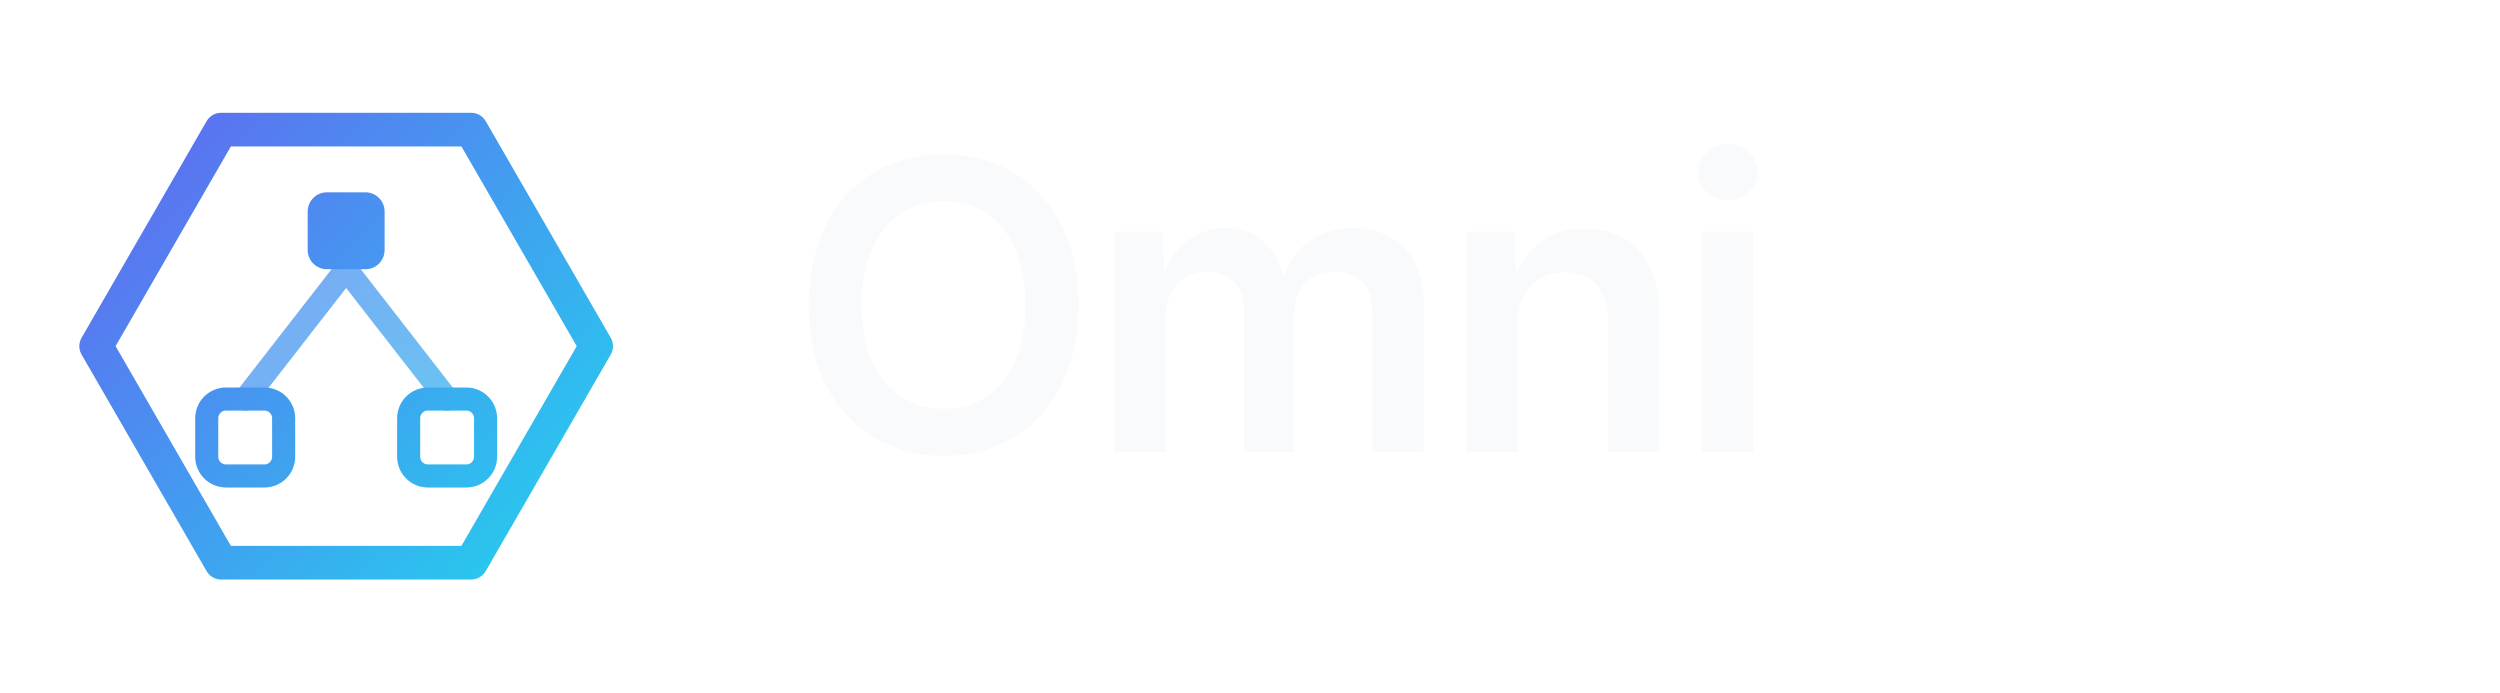
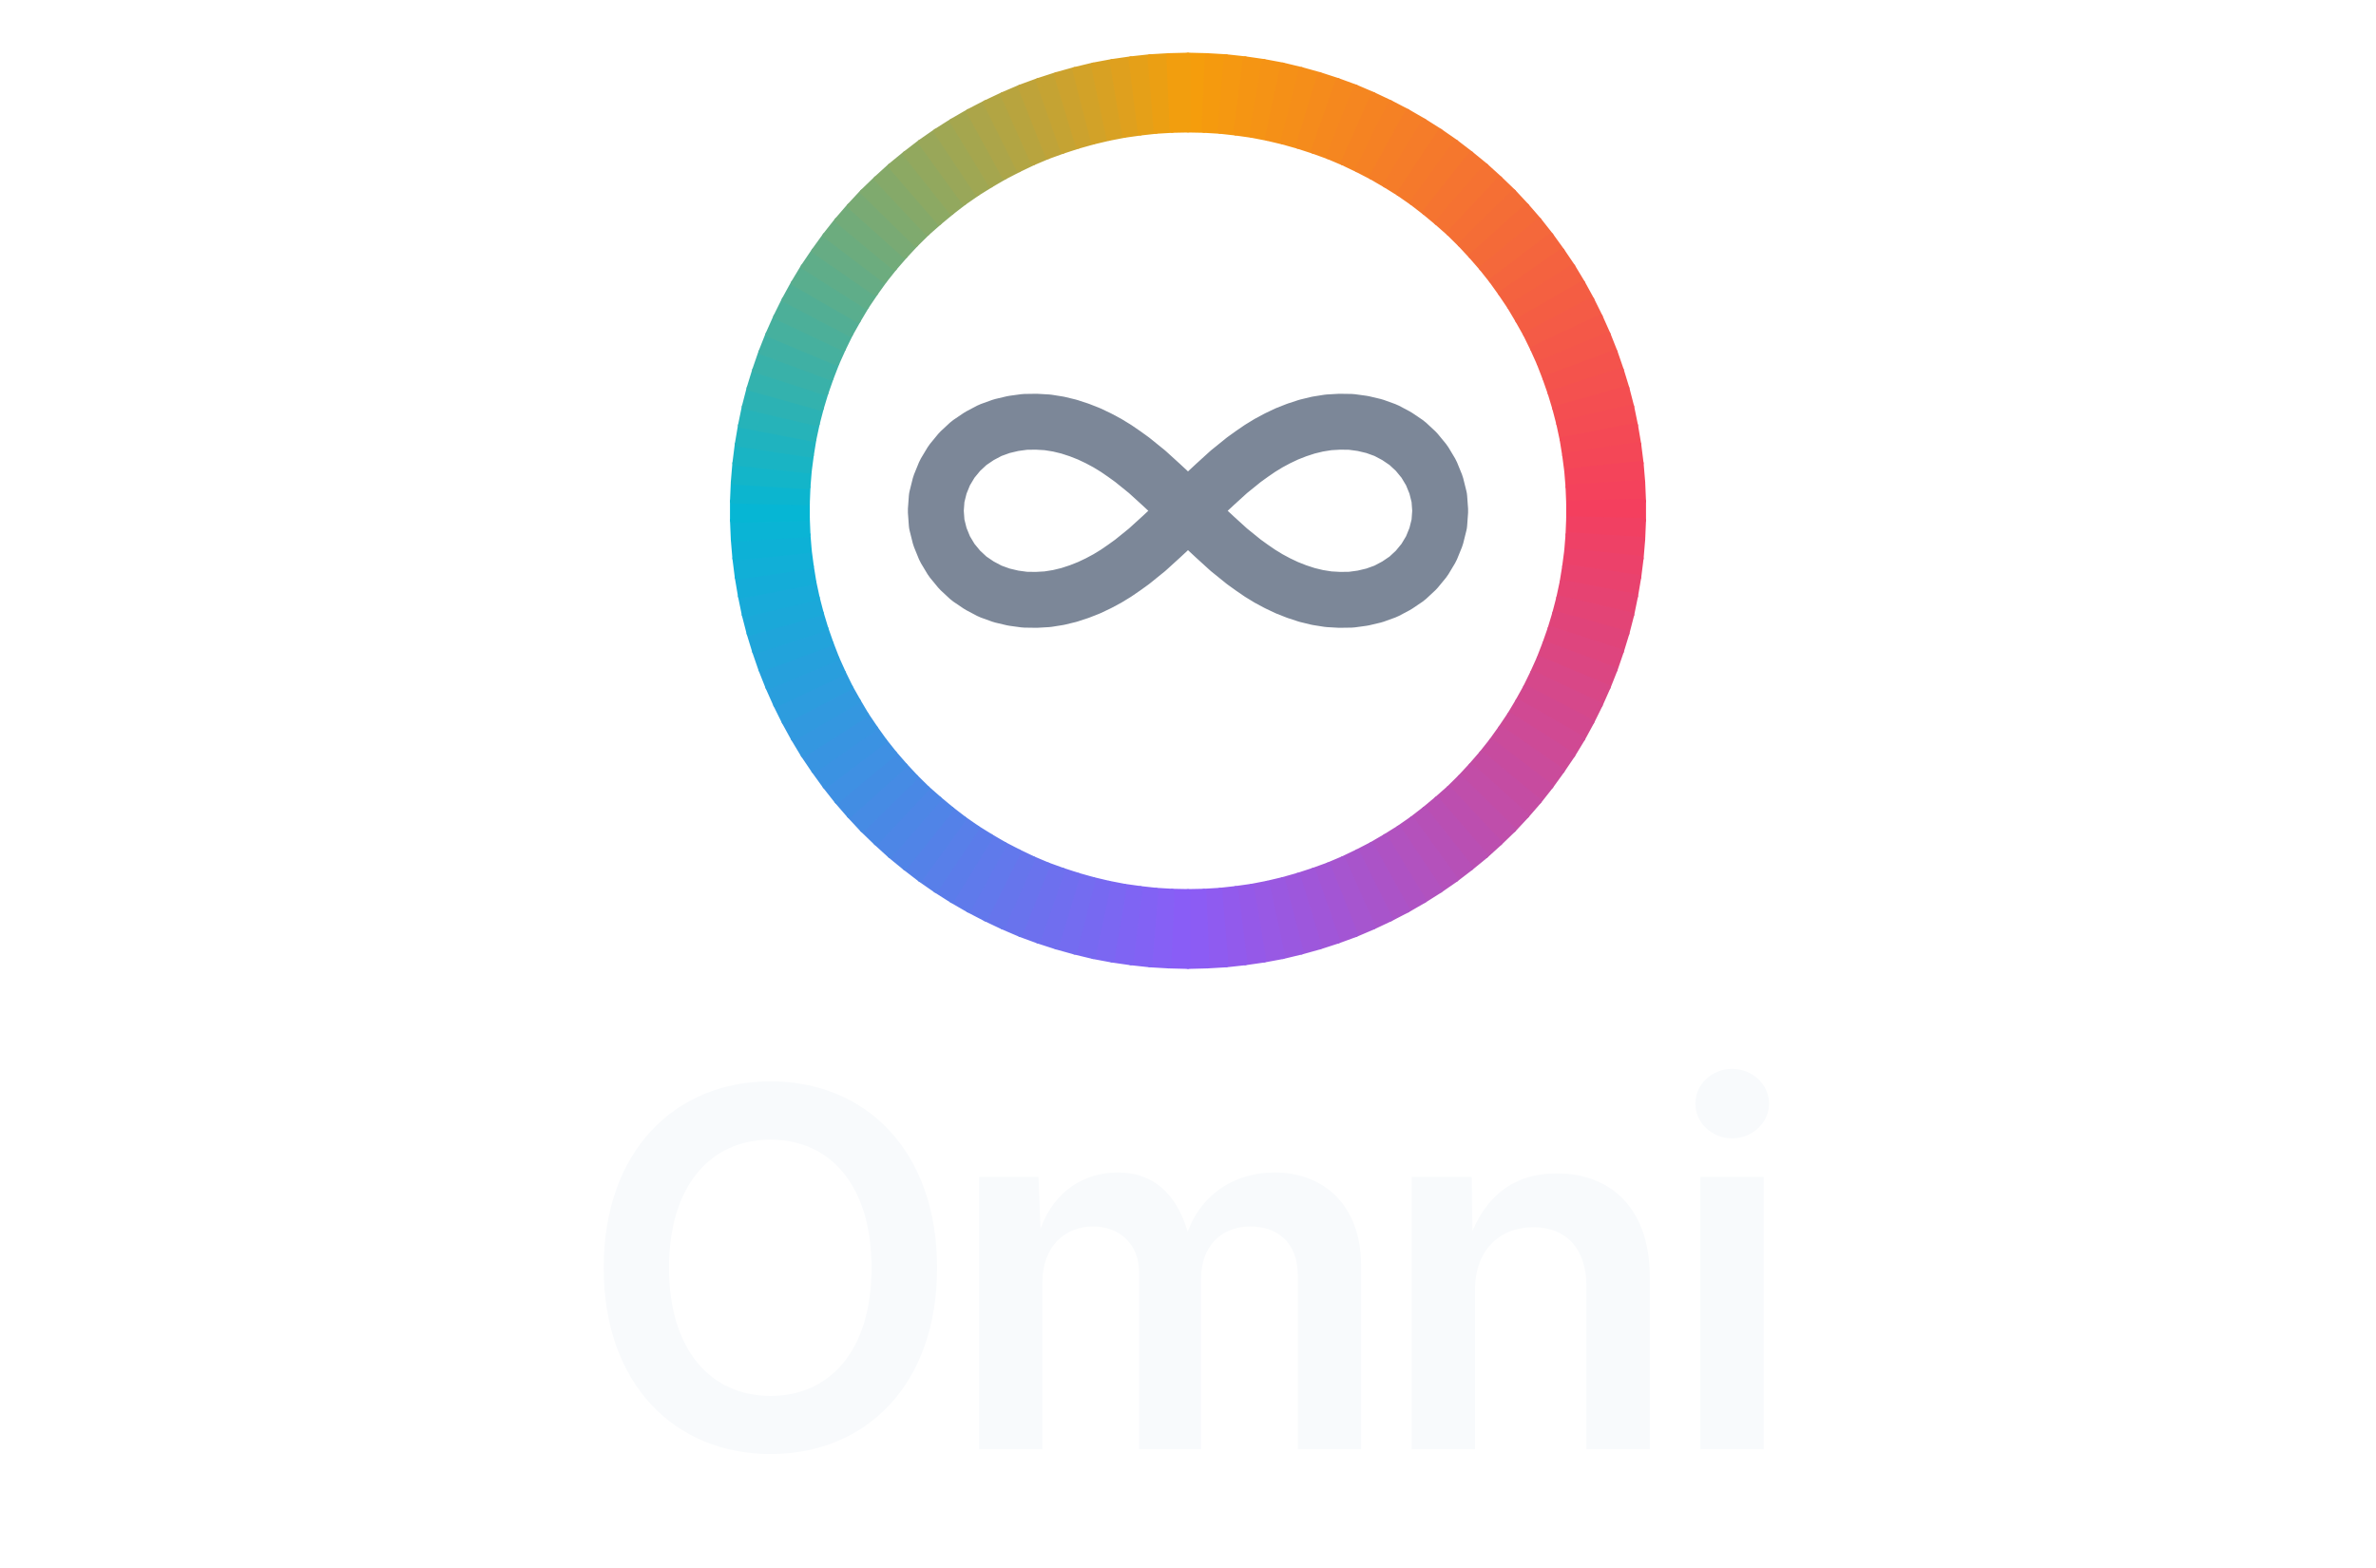
- <svg xmlns="http://www.w3.org/2000/svg" viewBox="0 0 260 72" width="260" height="72" role="img" aria-label="Omni">
-   <defs>
-     <linearGradient id="omniGrad" x1="6" y1="8" x2="58" y2="56" gradientUnits="userSpaceOnUse">
-       <stop offset="0" stop-color="#6366f1" />
-       <stop offset="1" stop-color="#22d3ee" />
-     </linearGradient>
-   </defs>
-   <g transform="translate(4 4)">
-     <path d="M45 9.48 L58 32 L45 54.52 L19 54.52 L6 32 L19 9.48 Z" fill="none" stroke="url(#omniGrad)" stroke-width="3.5" stroke-linejoin="round" />
-     <path d="M32 24 L21.5 37.5 M32 24 L42.5 37.5" fill="none" stroke="url(#omniGrad)" stroke-width="2.4" stroke-linecap="round" opacity="0.75" />
-     <rect x="17.5" y="37.5" width="8" height="8" rx="2" fill="none" stroke="url(#omniGrad)" stroke-width="2.4" />
-     <rect x="38.5" y="37.5" width="8" height="8" rx="2" fill="none" stroke="url(#omniGrad)" stroke-width="2.4" />
-     <rect x="28" y="16" width="8" height="8" rx="2" fill="url(#omniGrad)" />
-   </g>
-   <text x="82" y="47" font-family="Inter,'SF Pro Display','Segoe UI',Roboto,'Helvetica Neue',Arial,sans-serif" font-size="42" font-weight="600" letter-spacing="-1.2" fill="#f8fafc">Omni</text>
+ <svg xmlns="http://www.w3.org/2000/svg" viewBox="0 0 200 132" width="200" height="132" role="img" aria-label="Omni">
+   <svg x="57" y="0" width="86" height="86" viewBox="0 0 64 64">
+     <path d="M32.00 32.00 L31.59 31.59 L31.17 31.17 L30.75 30.76 L30.32 30.36 L29.88 29.96 L29.44 29.56 L28.97 29.18 L28.50 28.80 L28.00 28.44 L27.49 28.09 L26.95 27.76 L26.39 27.46 L25.80 27.18 L25.19 26.94 L24.55 26.73 L23.89 26.57 L23.20 26.46 L22.50 26.42 L21.78 26.43 L21.05 26.53 L20.33 26.70 L19.61 26.96 L18.93 27.32 L18.28 27.76 L17.70 28.30 L17.19 28.92 L16.77 29.62 L16.46 30.38 L16.26 31.18 L16.20 32.00 L16.26 32.82 L16.46 33.62 L16.77 34.38 L17.19 35.08 L17.70 35.70 L18.28 36.24 L18.93 36.68 L19.61 37.04 L20.33 37.30 L21.05 37.47 L21.78 37.57 L22.50 37.58 L23.20 37.54 L23.89 37.43 L24.55 37.27 L25.19 37.06 L25.80 36.82 L26.39 36.54 L26.95 36.24 L27.49 35.91 L28.00 35.56 L28.50 35.20 L28.97 34.82 L29.44 34.44 L29.88 34.04 L30.32 33.64 L30.75 33.24 L31.17 32.83 L31.59 32.41 L32.00 32.00 L32.41 31.59 L32.83 31.17 L33.25 30.76 L33.68 30.36 L34.12 29.96 L34.56 29.56 L35.03 29.18 L35.50 28.80 L36.00 28.44 L36.51 28.09 L37.05 27.76 L37.61 27.46 L38.20 27.18 L38.81 26.94 L39.45 26.73 L40.11 26.57 L40.80 26.46 L41.50 26.42 L42.22 26.43 L42.95 26.53 L43.67 26.70 L44.39 26.96 L45.07 27.32 L45.72 27.76 L46.30 28.30 L46.81 28.92 L47.23 29.62 L47.54 30.38 L47.74 31.18 L47.80 32.00 L47.74 32.82 L47.54 33.62 L47.23 34.38 L46.81 35.08 L46.30 35.70 L45.72 36.24 L45.07 36.68 L44.39 37.04 L43.67 37.30 L42.95 37.47 L42.22 37.57 L41.50 37.58 L40.80 37.54 L40.11 37.43 L39.45 37.27 L38.81 37.06 L38.20 36.82 L37.61 36.54 L37.05 36.24 L36.51 35.91 L36.00 35.56 L35.50 35.20 L35.03 34.82 L34.56 34.44 L34.12 34.04 L33.68 33.64 L33.25 33.24 L32.83 32.83 L32.41 32.41 L32.00 32.00 Z" fill="none" stroke="#7c8798" stroke-width="3.5" stroke-linejoin="round" />
+     <g>
+       <path d="M32.00 3.45 L33.20 3.48 L33.00 8.17 L32.00 8.15 Z" fill="#f59d0c" stroke="#f59d0c" stroke-width="0.3" stroke-linejoin="round" />
+       <path d="M33.20 3.48 L34.39 3.55 L34.00 8.23 L33.00 8.17 Z" fill="#f59a0e" stroke="#f59a0e" stroke-width="0.3" stroke-linejoin="round" />
+       <path d="M34.39 3.55 L35.58 3.68 L34.99 8.34 L34.00 8.23 Z" fill="#f59811" stroke="#f59811" stroke-width="0.3" stroke-linejoin="round" />
+       <path d="M35.58 3.68 L36.76 3.85 L35.98 8.48 L34.99 8.34 Z" fill="#f59513" stroke="#f59513" stroke-width="0.3" stroke-linejoin="round" />
+       <path d="M36.76 3.85 L37.94 4.07 L36.96 8.67 L35.98 8.48 Z" fill="#f59315" stroke="#f59315" stroke-width="0.3" stroke-linejoin="round" />
+       <path d="M37.94 4.07 L39.10 4.35 L37.93 8.90 L36.96 8.67 Z" fill="#f59017" stroke="#f59017" stroke-width="0.3" stroke-linejoin="round" />
+       <path d="M39.10 4.35 L40.25 4.67 L38.89 9.17 L37.93 8.90 Z" fill="#f58e19" stroke="#f58e19" stroke-width="0.3" stroke-linejoin="round" />
+       <path d="M40.25 4.67 L41.39 5.04 L39.84 9.48 L38.89 9.17 Z" fill="#f58b1c" stroke="#f58b1c" stroke-width="0.3" stroke-linejoin="round" />
+       <path d="M41.39 5.04 L42.51 5.45 L40.78 9.82 L39.84 9.48 Z" fill="#f5881e" stroke="#f5881e" stroke-width="0.3" stroke-linejoin="round" />
+       <path d="M42.51 5.45 L43.61 5.92 L41.70 10.21 L40.78 9.82 Z" fill="#f58620" stroke="#f58620" stroke-width="0.3" stroke-linejoin="round" />
+       <path d="M43.61 5.92 L44.69 6.43 L42.60 10.64 L41.70 10.21 Z" fill="#f58322" stroke="#f58322" stroke-width="0.3" stroke-linejoin="round" />
+       <path d="M44.69 6.43 L45.75 6.98 L43.49 11.10 L42.60 10.64 Z" fill="#f58124" stroke="#f58124" stroke-width="0.3" stroke-linejoin="round" />
+       <path d="M45.75 6.98 L46.79 7.58 L44.35 11.60 L43.49 11.10 Z" fill="#f57e27" stroke="#f57e27" stroke-width="0.3" stroke-linejoin="round" />
+       <path d="M46.79 7.58 L47.80 8.22 L45.20 12.13 L44.35 11.60 Z" fill="#f57c29" stroke="#f57c29" stroke-width="0.3" stroke-linejoin="round" />
+       <path d="M47.80 8.22 L48.78 8.90 L46.02 12.70 L45.20 12.13 Z" fill="#f5792b" stroke="#f5792b" stroke-width="0.3" stroke-linejoin="round" />
+       <path d="M48.78 8.90 L49.73 9.63 L46.81 13.31 L46.02 12.70 Z" fill="#f5772d" stroke="#f5772d" stroke-width="0.3" stroke-linejoin="round" />
+       <path d="M49.73 9.63 L50.66 10.39 L47.58 13.95 L46.81 13.31 Z" fill="#f57430" stroke="#f57430" stroke-width="0.3" stroke-linejoin="round" />
+       <path d="M50.66 10.39 L51.54 11.19 L48.33 14.61 L47.58 13.95 Z" fill="#f57232" stroke="#f57232" stroke-width="0.3" stroke-linejoin="round" />
+       <path d="M51.54 11.19 L52.40 12.02 L49.04 15.31 L48.33 14.61 Z" fill="#f56f34" stroke="#f56f34" stroke-width="0.3" stroke-linejoin="round" />
+       <path d="M52.40 12.02 L53.22 12.90 L49.72 16.04 L49.04 15.31 Z" fill="#f46d36" stroke="#f46d36" stroke-width="0.3" stroke-linejoin="round" />
+       <path d="M53.22 12.90 L54.00 13.80 L50.38 16.80 L49.72 16.04 Z" fill="#f46a38" stroke="#f46a38" stroke-width="0.3" stroke-linejoin="round" />
+       <path d="M54.00 13.80 L54.74 14.74 L51.00 17.58 L50.38 16.80 Z" fill="#f4683b" stroke="#f4683b" stroke-width="0.3" stroke-linejoin="round" />
+       <path d="M54.74 14.74 L55.44 15.71 L51.58 18.39 L51.00 17.58 Z" fill="#f4653d" stroke="#f4653d" stroke-width="0.3" stroke-linejoin="round" />
+       <path d="M55.44 15.71 L56.11 16.70 L52.14 19.22 L51.58 18.39 Z" fill="#f4623f" stroke="#f4623f" stroke-width="0.3" stroke-linejoin="round" />
+       <path d="M56.11 16.70 L56.73 17.73 L52.65 20.08 L52.14 19.22 Z" fill="#f46041" stroke="#f46041" stroke-width="0.3" stroke-linejoin="round" />
+       <path d="M56.73 17.73 L57.30 18.77 L53.14 20.95 L52.65 20.08 Z" fill="#f45d43" stroke="#f45d43" stroke-width="0.3" stroke-linejoin="round" />
+       <path d="M57.30 18.77 L57.83 19.84 L53.58 21.85 L53.14 20.95 Z" fill="#f45b46" stroke="#f45b46" stroke-width="0.3" stroke-linejoin="round" />
+       <path d="M57.83 19.84 L58.32 20.94 L53.99 22.76 L53.58 21.85 Z" fill="#f45848" stroke="#f45848" stroke-width="0.3" stroke-linejoin="round" />
+       <path d="M58.32 20.94 L58.76 22.05 L54.35 23.69 L53.99 22.76 Z" fill="#f4564a" stroke="#f4564a" stroke-width="0.3" stroke-linejoin="round" />
+       <path d="M58.76 22.05 L59.15 23.18 L54.68 24.63 L54.35 23.69 Z" fill="#f4534c" stroke="#f4534c" stroke-width="0.3" stroke-linejoin="round" />
+       <path d="M59.15 23.18 L59.50 24.32 L54.97 25.59 L54.68 24.63 Z" fill="#f4514f" stroke="#f4514f" stroke-width="0.3" stroke-linejoin="round" />
+       <path d="M59.50 24.32 L59.80 25.48 L55.22 26.55 L54.97 25.59 Z" fill="#f44e51" stroke="#f44e51" stroke-width="0.3" stroke-linejoin="round" />
+       <path d="M59.80 25.48 L60.04 26.65 L55.43 27.53 L55.22 26.55 Z" fill="#f44c53" stroke="#f44c53" stroke-width="0.3" stroke-linejoin="round" />
+       <path d="M60.04 26.65 L60.24 27.83 L55.59 28.52 L55.43 27.53 Z" fill="#f44955" stroke="#f44955" stroke-width="0.3" stroke-linejoin="round" />
+       <path d="M60.24 27.83 L60.39 29.02 L55.72 29.51 L55.59 28.52 Z" fill="#f44757" stroke="#f44757" stroke-width="0.3" stroke-linejoin="round" />
+       <path d="M60.39 29.02 L60.49 30.21 L55.80 30.50 L55.72 29.51 Z" fill="#f4445a" stroke="#f4445a" stroke-width="0.3" stroke-linejoin="round" />
+       <path d="M60.49 30.21 L60.54 31.40 L55.84 31.50 L55.80 30.50 Z" fill="#f4425c" stroke="#f4425c" stroke-width="0.3" stroke-linejoin="round" />
+       <path d="M60.54 31.40 L60.54 32.60 L55.84 32.50 L55.84 31.50 Z" fill="#f43f5e" stroke="#f43f5e" stroke-width="0.3" stroke-linejoin="round" />
+       <path d="M60.54 32.60 L60.49 33.79 L55.80 33.50 L55.84 32.50 Z" fill="#f14062" stroke="#f14062" stroke-width="0.3" stroke-linejoin="round" />
+       <path d="M60.49 33.79 L60.39 34.98 L55.72 34.49 L55.80 33.50 Z" fill="#ee4166" stroke="#ee4166" stroke-width="0.3" stroke-linejoin="round" />
+       <path d="M60.39 34.98 L60.24 36.17 L55.59 35.48 L55.72 34.49 Z" fill="#ec416a" stroke="#ec416a" stroke-width="0.3" stroke-linejoin="round" />
+       <path d="M60.24 36.17 L60.04 37.35 L55.43 36.47 L55.59 35.48 Z" fill="#e9426e" stroke="#e9426e" stroke-width="0.3" stroke-linejoin="round" />
+       <path d="M60.04 37.35 L59.80 38.52 L55.22 37.45 L55.43 36.47 Z" fill="#e64372" stroke="#e64372" stroke-width="0.3" stroke-linejoin="round" />
+       <path d="M59.80 38.52 L59.50 39.68 L54.97 38.41 L55.22 37.45 Z" fill="#e34476" stroke="#e34476" stroke-width="0.3" stroke-linejoin="round" />
+       <path d="M59.50 39.68 L59.15 40.82 L54.68 39.37 L54.97 38.41 Z" fill="#e0447a" stroke="#e0447a" stroke-width="0.3" stroke-linejoin="round" />
+       <path d="M59.15 40.82 L58.76 41.95 L54.35 40.31 L54.68 39.37 Z" fill="#de457e" stroke="#de457e" stroke-width="0.3" stroke-linejoin="round" />
+       <path d="M58.76 41.95 L58.32 43.06 L53.99 41.24 L54.35 40.31 Z" fill="#db4682" stroke="#db4682" stroke-width="0.3" stroke-linejoin="round" />
+       <path d="M58.32 43.06 L57.83 44.16 L53.58 42.15 L53.99 41.24 Z" fill="#d84787" stroke="#d84787" stroke-width="0.3" stroke-linejoin="round" />
+       <path d="M57.83 44.16 L57.30 45.23 L53.14 43.05 L53.58 42.15 Z" fill="#d5488b" stroke="#d5488b" stroke-width="0.3" stroke-linejoin="round" />
+       <path d="M57.30 45.23 L56.73 46.28 L52.65 43.93 L53.14 43.05 Z" fill="#d2488f" stroke="#d2488f" stroke-width="0.3" stroke-linejoin="round" />
+       <path d="M56.73 46.28 L56.11 47.30 L52.14 44.78 L52.65 43.93 Z" fill="#d04993" stroke="#d04993" stroke-width="0.3" stroke-linejoin="round" />
+       <path d="M56.11 47.30 L55.44 48.29 L51.58 45.61 L52.14 44.78 Z" fill="#cd4a97" stroke="#cd4a97" stroke-width="0.3" stroke-linejoin="round" />
+       <path d="M55.44 48.29 L54.74 49.26 L51.00 46.42 L51.58 45.61 Z" fill="#ca4b9b" stroke="#ca4b9b" stroke-width="0.3" stroke-linejoin="round" />
+       <path d="M54.74 49.26 L54.00 50.20 L50.38 47.20 L51.00 46.42 Z" fill="#c74b9f" stroke="#c74b9f" stroke-width="0.3" stroke-linejoin="round" />
+       <path d="M54.00 50.20 L53.22 51.10 L49.72 47.96 L50.38 47.20 Z" fill="#c44ca3" stroke="#c44ca3" stroke-width="0.3" stroke-linejoin="round" />
+       <path d="M53.22 51.10 L52.40 51.98 L49.04 48.69 L49.72 47.96 Z" fill="#c24da7" stroke="#c24da7" stroke-width="0.3" stroke-linejoin="round" />
+       <path d="M52.40 51.98 L51.54 52.81 L48.33 49.39 L49.04 48.69 Z" fill="#bf4eab" stroke="#bf4eab" stroke-width="0.3" stroke-linejoin="round" />
+       <path d="M51.54 52.81 L50.66 53.61 L47.58 50.05 L48.33 49.39 Z" fill="#bc4eaf" stroke="#bc4eaf" stroke-width="0.3" stroke-linejoin="round" />
+       <path d="M50.66 53.61 L49.73 54.37 L46.81 50.69 L47.58 50.05 Z" fill="#b94fb3" stroke="#b94fb3" stroke-width="0.3" stroke-linejoin="round" />
+       <path d="M49.73 54.37 L48.78 55.10 L46.02 51.30 L46.81 50.69 Z" fill="#b650b7" stroke="#b650b7" stroke-width="0.3" stroke-linejoin="round" />
+       <path d="M48.78 55.10 L47.80 55.78 L45.20 51.87 L46.02 51.30 Z" fill="#b451bb" stroke="#b451bb" stroke-width="0.3" stroke-linejoin="round" />
+       <path d="M47.80 55.78 L46.79 56.42 L44.35 52.40 L45.20 51.87 Z" fill="#b152bf" stroke="#b152bf" stroke-width="0.3" stroke-linejoin="round" />
+       <path d="M46.79 56.42 L45.75 57.02 L43.49 52.90 L44.35 52.40 Z" fill="#ae52c3" stroke="#ae52c3" stroke-width="0.3" stroke-linejoin="round" />
+       <path d="M45.75 57.02 L44.69 57.57 L42.60 53.36 L43.49 52.90 Z" fill="#ab53c7" stroke="#ab53c7" stroke-width="0.3" stroke-linejoin="round" />
+       <path d="M44.69 57.57 L43.61 58.08 L41.70 53.79 L42.60 53.36 Z" fill="#a854cb" stroke="#a854cb" stroke-width="0.3" stroke-linejoin="round" />
+       <path d="M43.61 58.08 L42.51 58.55 L40.78 54.18 L41.70 53.79 Z" fill="#a655cf" stroke="#a655cf" stroke-width="0.3" stroke-linejoin="round" />
+       <path d="M42.51 58.55 L41.39 58.96 L39.84 54.52 L40.78 54.18 Z" fill="#a355d4" stroke="#a355d4" stroke-width="0.3" stroke-linejoin="round" />
+       <path d="M41.39 58.96 L40.25 59.33 L38.89 54.83 L39.84 54.52 Z" fill="#a056d8" stroke="#a056d8" stroke-width="0.3" stroke-linejoin="round" />
+       <path d="M40.25 59.33 L39.10 59.65 L37.93 55.10 L38.89 54.83 Z" fill="#9d57dc" stroke="#9d57dc" stroke-width="0.3" stroke-linejoin="round" />
+       <path d="M39.10 59.65 L37.94 59.93 L36.96 55.33 L37.93 55.10 Z" fill="#9a58e0" stroke="#9a58e0" stroke-width="0.3" stroke-linejoin="round" />
+       <path d="M37.94 59.93 L36.76 60.15 L35.98 55.52 L36.96 55.33 Z" fill="#9859e4" stroke="#9859e4" stroke-width="0.3" stroke-linejoin="round" />
+       <path d="M36.76 60.15 L35.58 60.32 L34.99 55.66 L35.98 55.52 Z" fill="#9559e8" stroke="#9559e8" stroke-width="0.3" stroke-linejoin="round" />
+       <path d="M35.58 60.32 L34.39 60.45 L34.00 55.77 L34.99 55.66 Z" fill="#925aec" stroke="#925aec" stroke-width="0.3" stroke-linejoin="round" />
+       <path d="M34.39 60.45 L33.20 60.52 L33.00 55.83 L34.00 55.77 Z" fill="#8f5bf0" stroke="#8f5bf0" stroke-width="0.3" stroke-linejoin="round" />
+       <path d="M33.20 60.52 L32.00 60.55 L32.00 55.85 L33.00 55.83 Z" fill="#8c5cf4" stroke="#8c5cf4" stroke-width="0.3" stroke-linejoin="round" />
+       <path d="M32.00 60.55 L30.80 60.52 L31.00 55.83 L32.00 55.85 Z" fill="#895df6" stroke="#895df6" stroke-width="0.3" stroke-linejoin="round" />
+       <path d="M30.80 60.52 L29.61 60.45 L30.00 55.77 L31.00 55.83 Z" fill="#8660f5" stroke="#8660f5" stroke-width="0.3" stroke-linejoin="round" />
+       <path d="M29.61 60.45 L28.42 60.32 L29.01 55.66 L30.00 55.77 Z" fill="#8262f4" stroke="#8262f4" stroke-width="0.3" stroke-linejoin="round" />
+       <path d="M28.42 60.32 L27.24 60.15 L28.02 55.52 L29.01 55.66 Z" fill="#7f64f3" stroke="#7f64f3" stroke-width="0.3" stroke-linejoin="round" />
+       <path d="M27.24 60.15 L26.06 59.93 L27.04 55.33 L28.02 55.52 Z" fill="#7b67f2" stroke="#7b67f2" stroke-width="0.3" stroke-linejoin="round" />
+       <path d="M26.06 59.93 L24.90 59.65 L26.07 55.10 L27.04 55.33 Z" fill="#7769f1" stroke="#7769f1" stroke-width="0.3" stroke-linejoin="round" />
+       <path d="M24.90 59.65 L23.75 59.33 L25.11 54.83 L26.07 55.10 Z" fill="#746cf0" stroke="#746cf0" stroke-width="0.3" stroke-linejoin="round" />
+       <path d="M23.75 59.33 L22.61 58.96 L24.16 54.52 L25.11 54.83 Z" fill="#706eef" stroke="#706eef" stroke-width="0.3" stroke-linejoin="round" />
+       <path d="M22.61 58.96 L21.49 58.55 L23.22 54.18 L24.16 54.52 Z" fill="#6d70ee" stroke="#6d70ee" stroke-width="0.3" stroke-linejoin="round" />
+       <path d="M21.49 58.55 L20.39 58.08 L22.30 53.79 L23.22 54.18 Z" fill="#6973ed" stroke="#6973ed" stroke-width="0.3" stroke-linejoin="round" />
+       <path d="M20.39 58.08 L19.31 57.57 L21.40 53.36 L22.30 53.79 Z" fill="#6675ec" stroke="#6675ec" stroke-width="0.3" stroke-linejoin="round" />
+       <path d="M19.31 57.57 L18.25 57.02 L20.51 52.90 L21.40 53.36 Z" fill="#6278ec" stroke="#6278ec" stroke-width="0.3" stroke-linejoin="round" />
+       <path d="M18.25 57.02 L17.21 56.42 L19.65 52.40 L20.51 52.90 Z" fill="#5f7aeb" stroke="#5f7aeb" stroke-width="0.3" stroke-linejoin="round" />
+       <path d="M17.21 56.42 L16.20 55.78 L18.80 51.87 L19.65 52.40 Z" fill="#5b7cea" stroke="#5b7cea" stroke-width="0.3" stroke-linejoin="round" />
+       <path d="M16.20 55.78 L15.22 55.10 L17.98 51.30 L18.80 51.87 Z" fill="#587fe9" stroke="#587fe9" stroke-width="0.3" stroke-linejoin="round" />
+       <path d="M15.22 55.10 L14.27 54.37 L17.19 50.69 L17.98 51.30 Z" fill="#5481e8" stroke="#5481e8" stroke-width="0.3" stroke-linejoin="round" />
+       <path d="M14.27 54.37 L13.34 53.61 L16.42 50.05 L17.19 50.69 Z" fill="#5084e7" stroke="#5084e7" stroke-width="0.3" stroke-linejoin="round" />
+       <path d="M13.34 53.61 L12.46 52.81 L15.67 49.39 L16.42 50.05 Z" fill="#4d86e6" stroke="#4d86e6" stroke-width="0.3" stroke-linejoin="round" />
+       <path d="M12.46 52.81 L11.60 51.98 L14.96 48.69 L15.67 49.39 Z" fill="#4988e5" stroke="#4988e5" stroke-width="0.3" stroke-linejoin="round" />
+       <path d="M11.60 51.98 L10.78 51.10 L14.28 47.96 L14.96 48.69 Z" fill="#468be4" stroke="#468be4" stroke-width="0.3" stroke-linejoin="round" />
+       <path d="M10.78 51.10 L10.00 50.20 L13.62 47.20 L14.28 47.96 Z" fill="#428de3" stroke="#428de3" stroke-width="0.3" stroke-linejoin="round" />
+       <path d="M10.00 50.20 L9.26 49.26 L13.00 46.42 L13.62 47.20 Z" fill="#3f90e3" stroke="#3f90e3" stroke-width="0.3" stroke-linejoin="round" />
+       <path d="M9.26 49.26 L8.56 48.29 L12.42 45.61 L13.00 46.42 Z" fill="#3b92e2" stroke="#3b92e2" stroke-width="0.3" stroke-linejoin="round" />
+       <path d="M8.56 48.29 L7.89 47.30 L11.86 44.78 L12.42 45.61 Z" fill="#3894e1" stroke="#3894e1" stroke-width="0.3" stroke-linejoin="round" />
+       <path d="M7.89 47.30 L7.27 46.27 L11.35 43.92 L11.86 44.78 Z" fill="#3497e0" stroke="#3497e0" stroke-width="0.3" stroke-linejoin="round" />
+       <path d="M7.27 46.27 L6.70 45.23 L10.86 43.05 L11.35 43.92 Z" fill="#3199df" stroke="#3199df" stroke-width="0.3" stroke-linejoin="round" />
+       <path d="M6.70 45.23 L6.17 44.16 L10.42 42.15 L10.86 43.05 Z" fill="#2d9cde" stroke="#2d9cde" stroke-width="0.3" stroke-linejoin="round" />
+       <path d="M6.17 44.16 L5.68 43.06 L10.01 41.24 L10.42 42.15 Z" fill="#299edd" stroke="#299edd" stroke-width="0.3" stroke-linejoin="round" />
+       <path d="M5.68 43.06 L5.24 41.95 L9.65 40.31 L10.01 41.24 Z" fill="#26a0dc" stroke="#26a0dc" stroke-width="0.3" stroke-linejoin="round" />
+       <path d="M5.24 41.95 L4.85 40.82 L9.32 39.37 L9.65 40.31 Z" fill="#22a3db" stroke="#22a3db" stroke-width="0.3" stroke-linejoin="round" />
+       <path d="M4.85 40.82 L4.50 39.68 L9.03 38.41 L9.32 39.37 Z" fill="#1fa5da" stroke="#1fa5da" stroke-width="0.3" stroke-linejoin="round" />
+       <path d="M4.50 39.68 L4.20 38.52 L8.78 37.45 L9.03 38.41 Z" fill="#1ba8d9" stroke="#1ba8d9" stroke-width="0.3" stroke-linejoin="round" />
+       <path d="M4.20 38.52 L3.96 37.35 L8.57 36.47 L8.78 37.45 Z" fill="#18aad9" stroke="#18aad9" stroke-width="0.3" stroke-linejoin="round" />
+       <path d="M3.96 37.35 L3.76 36.17 L8.41 35.48 L8.57 36.47 Z" fill="#14acd8" stroke="#14acd8" stroke-width="0.3" stroke-linejoin="round" />
+       <path d="M3.76 36.17 L3.61 34.98 L8.28 34.49 L8.41 35.48 Z" fill="#11afd7" stroke="#11afd7" stroke-width="0.3" stroke-linejoin="round" />
+       <path d="M3.61 34.98 L3.51 33.79 L8.20 33.50 L8.28 34.49 Z" fill="#0db1d6" stroke="#0db1d6" stroke-width="0.3" stroke-linejoin="round" />
+       <path d="M3.51 33.79 L3.46 32.60 L8.16 32.50 L8.20 33.50 Z" fill="#0ab4d5" stroke="#0ab4d5" stroke-width="0.3" stroke-linejoin="round" />
+       <path d="M3.46 32.60 L3.46 31.40 L8.16 31.50 L8.16 32.50 Z" fill="#06b6d4" stroke="#06b6d4" stroke-width="0.3" stroke-linejoin="round" />
+       <path d="M3.46 31.40 L3.51 30.21 L8.20 30.50 L8.16 31.50 Z" fill="#0cb5cf" stroke="#0cb5cf" stroke-width="0.3" stroke-linejoin="round" />
+       <path d="M3.51 30.21 L3.61 29.02 L8.28 29.51 L8.20 30.50 Z" fill="#13b5c9" stroke="#13b5c9" stroke-width="0.3" stroke-linejoin="round" />
+       <path d="M3.61 29.02 L3.76 27.83 L8.41 28.52 L8.28 29.51 Z" fill="#19b4c4" stroke="#19b4c4" stroke-width="0.3" stroke-linejoin="round" />
+       <path d="M3.76 27.83 L3.96 26.65 L8.57 27.53 L8.41 28.52 Z" fill="#1fb3bf" stroke="#1fb3bf" stroke-width="0.3" stroke-linejoin="round" />
+       <path d="M3.96 26.65 L4.20 25.48 L8.78 26.55 L8.57 27.53 Z" fill="#26b3b9" stroke="#26b3b9" stroke-width="0.3" stroke-linejoin="round" />
+       <path d="M4.20 25.48 L4.50 24.32 L9.03 25.59 L8.78 26.55 Z" fill="#2cb2b4" stroke="#2cb2b4" stroke-width="0.3" stroke-linejoin="round" />
+       <path d="M4.50 24.32 L4.85 23.18 L9.32 24.63 L9.03 25.59 Z" fill="#33b2ae" stroke="#33b2ae" stroke-width="0.3" stroke-linejoin="round" />
+       <path d="M4.85 23.18 L5.24 22.05 L9.65 23.69 L9.32 24.63 Z" fill="#39b1a9" stroke="#39b1a9" stroke-width="0.3" stroke-linejoin="round" />
+       <path d="M5.24 22.05 L5.68 20.94 L10.01 22.76 L9.65 23.69 Z" fill="#3fb0a4" stroke="#3fb0a4" stroke-width="0.3" stroke-linejoin="round" />
+       <path d="M5.68 20.94 L6.17 19.84 L10.42 21.85 L10.01 22.76 Z" fill="#46b09e" stroke="#46b09e" stroke-width="0.3" stroke-linejoin="round" />
+       <path d="M6.17 19.84 L6.70 18.77 L10.86 20.95 L10.42 21.85 Z" fill="#4caf99" stroke="#4caf99" stroke-width="0.3" stroke-linejoin="round" />
+       <path d="M6.70 18.77 L7.27 17.73 L11.35 20.08 L10.86 20.95 Z" fill="#52ae94" stroke="#52ae94" stroke-width="0.3" stroke-linejoin="round" />
+       <path d="M7.27 17.73 L7.89 16.70 L11.86 19.22 L11.35 20.08 Z" fill="#59ae8e" stroke="#59ae8e" stroke-width="0.3" stroke-linejoin="round" />
+       <path d="M7.89 16.70 L8.56 15.71 L12.42 18.39 L11.86 19.22 Z" fill="#5fad89" stroke="#5fad89" stroke-width="0.3" stroke-linejoin="round" />
+       <path d="M8.56 15.71 L9.26 14.74 L13.00 17.58 L12.42 18.39 Z" fill="#66ac84" stroke="#66ac84" stroke-width="0.3" stroke-linejoin="round" />
+       <path d="M9.26 14.74 L10.00 13.80 L13.62 16.80 L13.00 17.58 Z" fill="#6cac7e" stroke="#6cac7e" stroke-width="0.3" stroke-linejoin="round" />
+       <path d="M10.00 13.80 L10.78 12.90 L14.28 16.04 L13.62 16.80 Z" fill="#72ab79" stroke="#72ab79" stroke-width="0.3" stroke-linejoin="round" />
+       <path d="M10.78 12.90 L11.60 12.02 L14.96 15.31 L14.28 16.04 Z" fill="#79aa74" stroke="#79aa74" stroke-width="0.3" stroke-linejoin="round" />
+       <path d="M11.60 12.02 L12.46 11.19 L15.67 14.61 L14.96 15.31 Z" fill="#7faa6e" stroke="#7faa6e" stroke-width="0.3" stroke-linejoin="round" />
+       <path d="M12.46 11.19 L13.34 10.39 L16.42 13.95 L15.67 14.61 Z" fill="#85a969" stroke="#85a969" stroke-width="0.3" stroke-linejoin="round" />
+       <path d="M13.34 10.39 L14.27 9.63 L17.19 13.31 L16.42 13.95 Z" fill="#8ca963" stroke="#8ca963" stroke-width="0.3" stroke-linejoin="round" />
+       <path d="M14.27 9.63 L15.22 8.90 L17.98 12.70 L17.19 13.31 Z" fill="#92a85e" stroke="#92a85e" stroke-width="0.3" stroke-linejoin="round" />
+       <path d="M15.22 8.90 L16.20 8.22 L18.80 12.13 L17.98 12.70 Z" fill="#99a759" stroke="#99a759" stroke-width="0.3" stroke-linejoin="round" />
+       <path d="M16.20 8.22 L17.21 7.58 L19.65 11.60 L18.80 12.13 Z" fill="#9fa753" stroke="#9fa753" stroke-width="0.3" stroke-linejoin="round" />
+       <path d="M17.21 7.58 L18.25 6.98 L20.51 11.10 L19.65 11.60 Z" fill="#a5a64e" stroke="#a5a64e" stroke-width="0.3" stroke-linejoin="round" />
+       <path d="M18.25 6.98 L19.31 6.43 L21.40 10.64 L20.51 11.10 Z" fill="#aca549" stroke="#aca549" stroke-width="0.3" stroke-linejoin="round" />
+       <path d="M19.31 6.43 L20.39 5.92 L22.30 10.21 L21.40 10.64 Z" fill="#b2a543" stroke="#b2a543" stroke-width="0.3" stroke-linejoin="round" />
+       <path d="M20.39 5.92 L21.49 5.45 L23.22 9.82 L22.30 10.21 Z" fill="#b8a43e" stroke="#b8a43e" stroke-width="0.3" stroke-linejoin="round" />
+       <path d="M21.49 5.45 L22.61 5.04 L24.16 9.48 L23.22 9.82 Z" fill="#bfa339" stroke="#bfa339" stroke-width="0.3" stroke-linejoin="round" />
+       <path d="M22.61 5.04 L23.75 4.67 L25.11 9.17 L24.16 9.48 Z" fill="#c5a333" stroke="#c5a333" stroke-width="0.3" stroke-linejoin="round" />
+       <path d="M23.75 4.67 L24.90 4.35 L26.07 8.90 L25.11 9.17 Z" fill="#cca22e" stroke="#cca22e" stroke-width="0.3" stroke-linejoin="round" />
+       <path d="M24.90 4.35 L26.06 4.07 L27.04 8.67 L26.07 8.90 Z" fill="#d2a228" stroke="#d2a228" stroke-width="0.3" stroke-linejoin="round" />
+       <path d="M26.06 4.07 L27.24 3.85 L28.02 8.48 L27.04 8.67 Z" fill="#d8a123" stroke="#d8a123" stroke-width="0.3" stroke-linejoin="round" />
+       <path d="M27.24 3.85 L28.42 3.68 L29.01 8.34 L28.02 8.48 Z" fill="#dfa01e" stroke="#dfa01e" stroke-width="0.3" stroke-linejoin="round" />
+       <path d="M28.42 3.68 L29.61 3.55 L30.00 8.23 L29.01 8.34 Z" fill="#e5a018" stroke="#e5a018" stroke-width="0.3" stroke-linejoin="round" />
+       <path d="M29.61 3.55 L30.80 3.48 L31.00 8.17 L30.00 8.23 Z" fill="#eb9f13" stroke="#eb9f13" stroke-width="0.3" stroke-linejoin="round" />
+       <path d="M30.80 3.48 L32.00 3.45 L32.00 8.15 L31.00 8.17 Z" fill="#f29e0e" stroke="#f29e0e" stroke-width="0.3" stroke-linejoin="round" />
+     </g>
+   </svg>
+   <text x="100" y="122" text-anchor="middle" font-family="Inter,'SF Pro Display','Segoe UI',Roboto,'Helvetica Neue',Arial,sans-serif" font-size="42" font-weight="600" letter-spacing="-1.4" fill="#f8fafc">Omni</text>
</svg>
